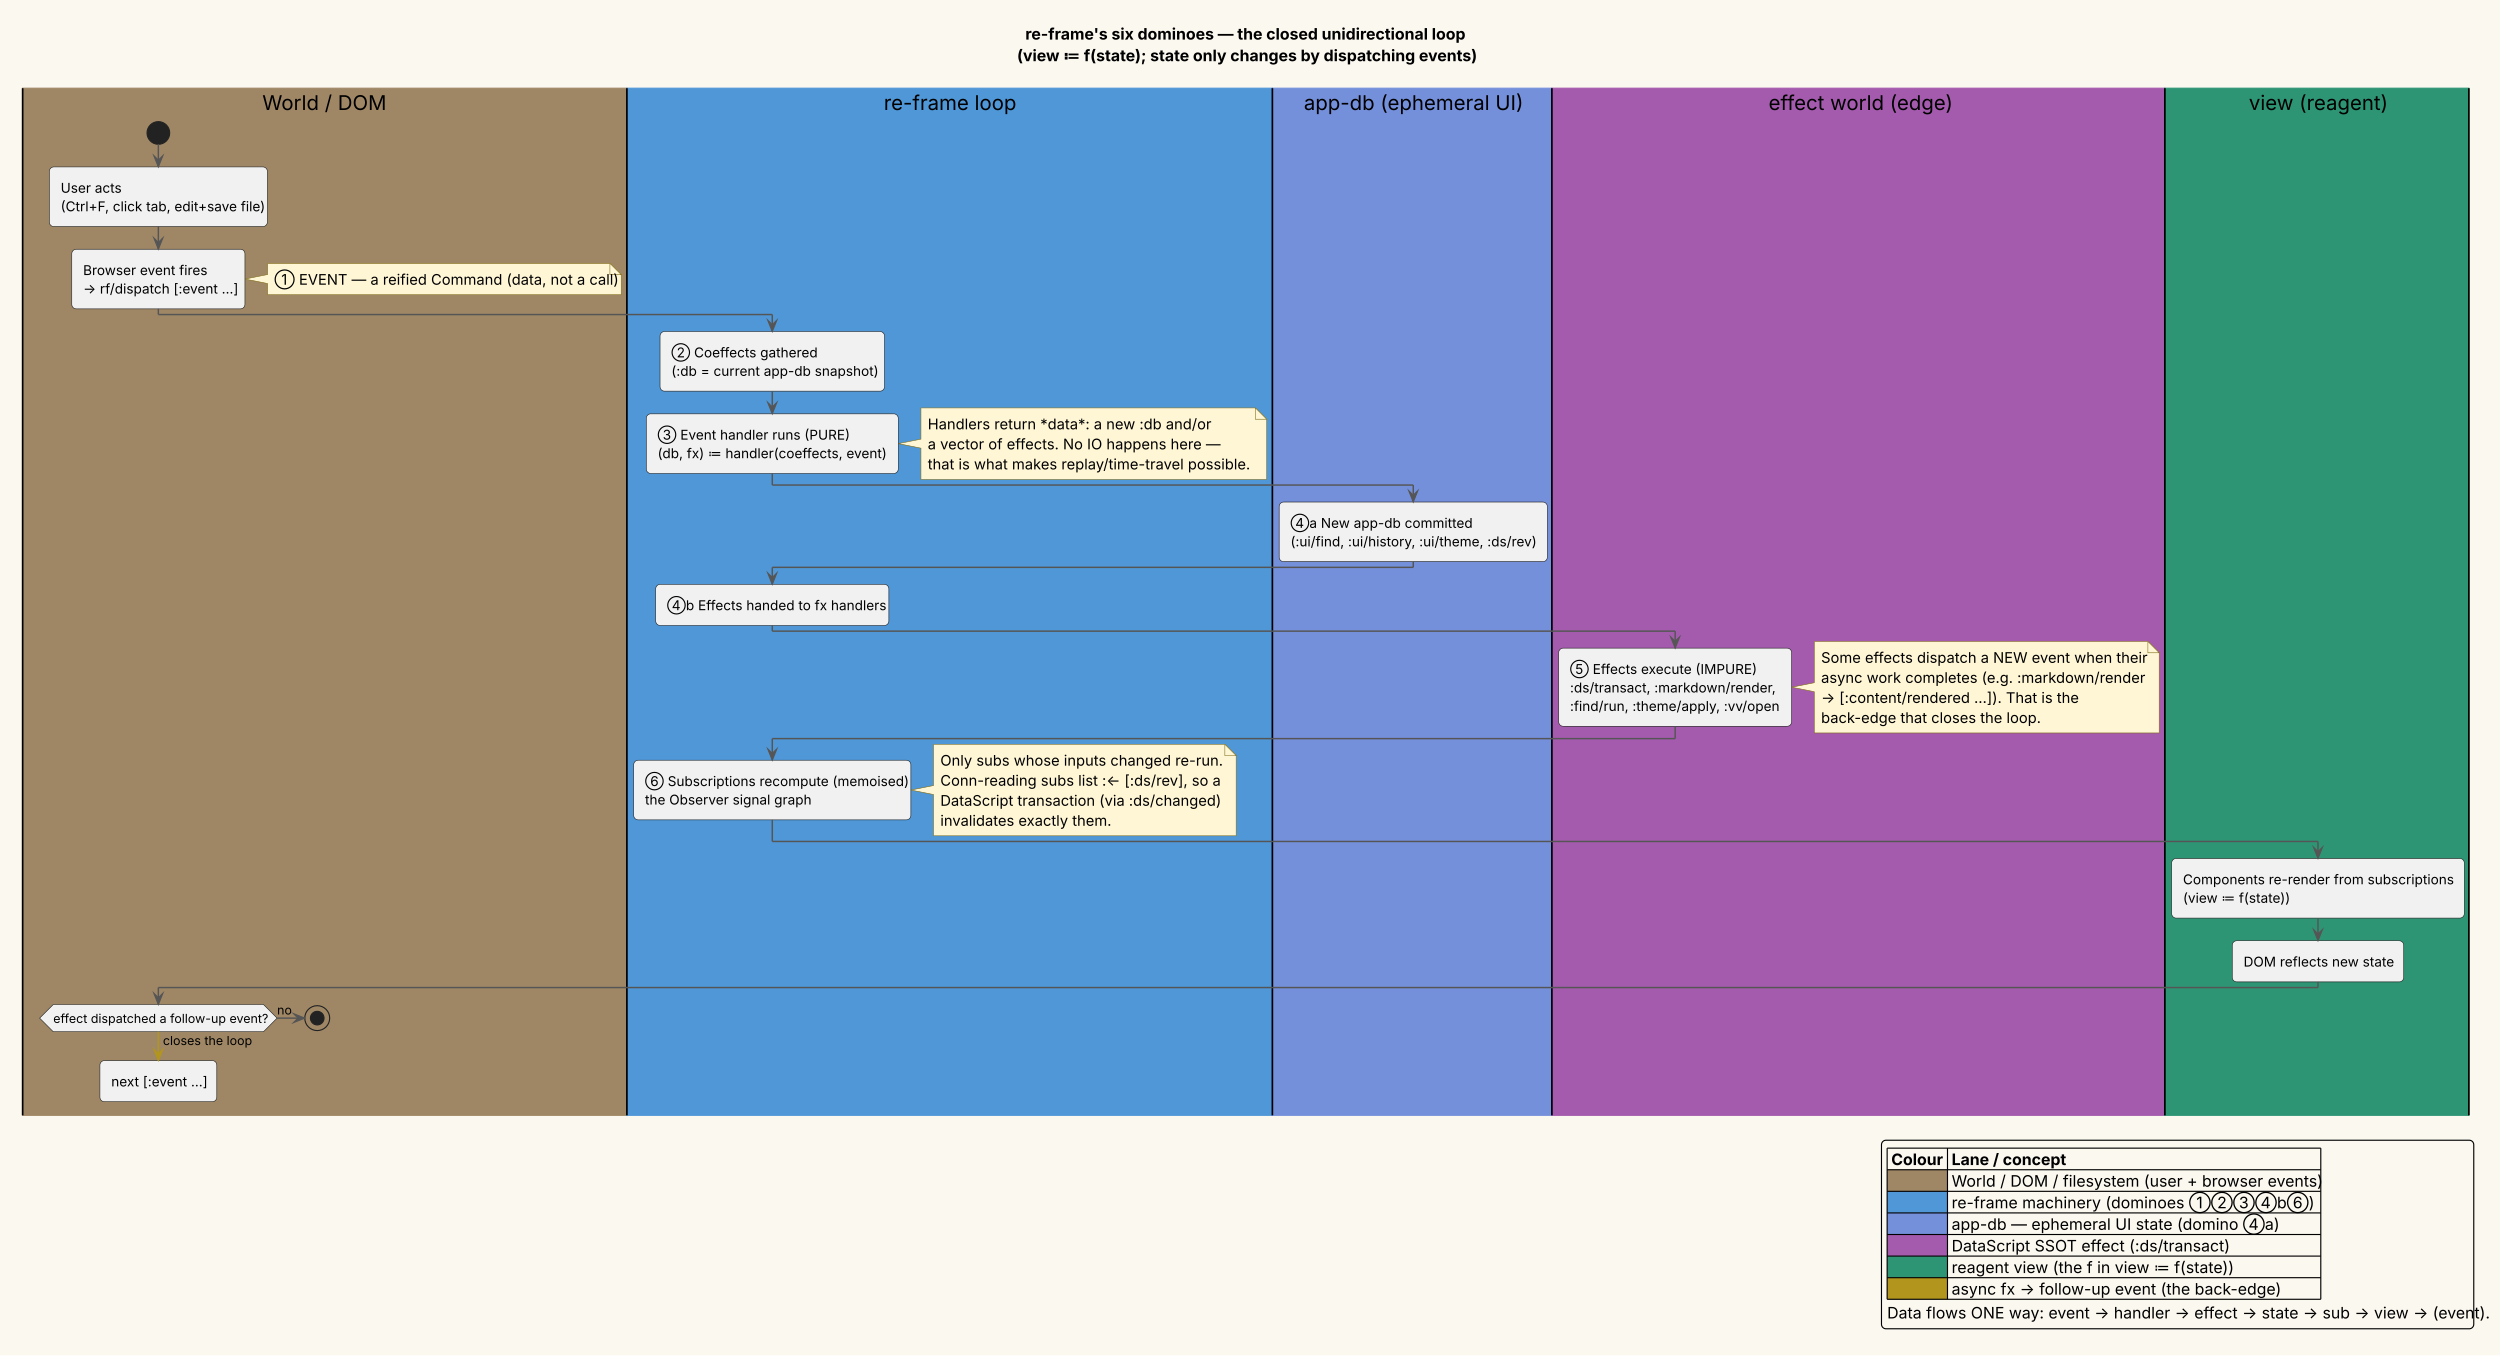
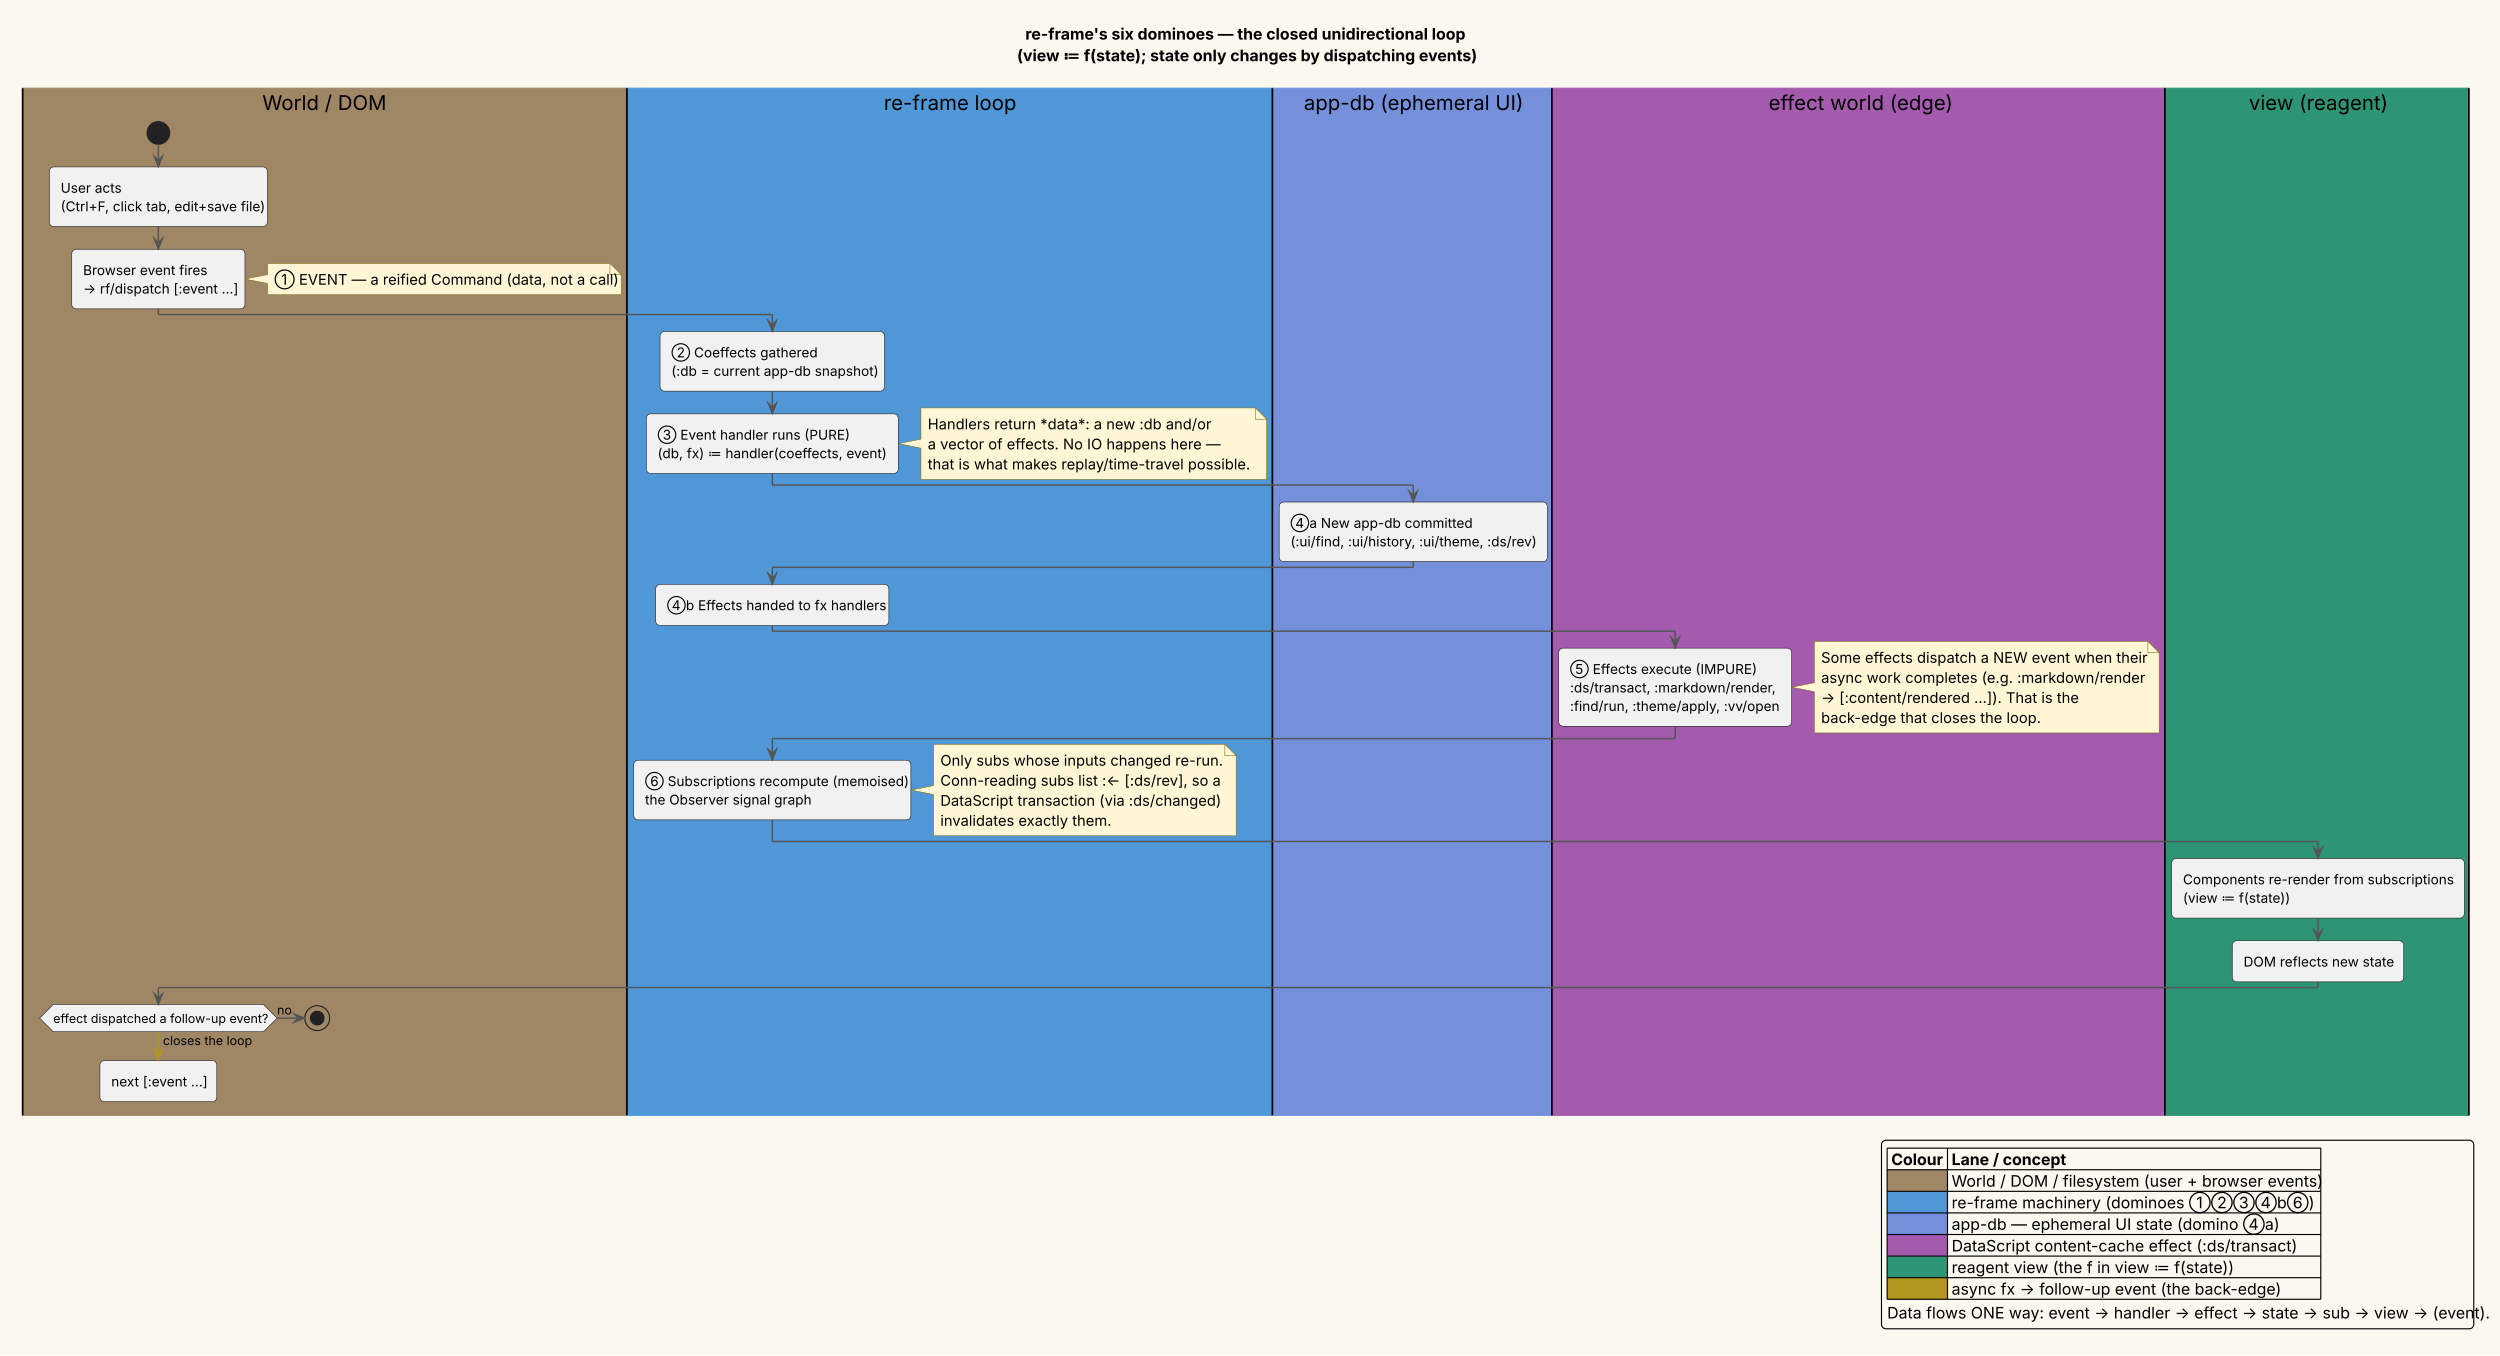
<svg xmlns="http://www.w3.org/2000/svg" contentStyleType="text/css" data-diagram-type="ACTIVITY" height="1197px" preserveAspectRatio="none" style="width:2208px;height:1197px;background:#FBF8EF;" version="1.1" viewBox="0 0 2208 1197" width="2208px" zoomAndPan="magnify">
  <defs />
  <g>
    <rect fill="#FBF8EF" height="1197" style="stroke:none;stroke-width:1;" width="2208" x="0" y="0" />
    <g class="title" data-source-line="6">
      <text fill="#000000" font-family="'Inter, Helvetica, sans-serif'" font-size="14" font-weight="700" lengthAdjust="spacing" textLength="395.736" x="905.545" y="34.966">re-frame's six dominoes — the closed unidirectional loop</text>
      <text fill="#000000" font-family="'Inter, Helvetica, sans-serif'" font-size="14" font-weight="700" lengthAdjust="spacing" textLength="410.401" x="898.213" y="54.034">(view ≔ f(state); state only changes by dispatching events)</text>
    </g>
    <rect fill="none" height="24.516" style="stroke:none;stroke-width:1;" width="2161.827" x="20" y="77.91" />
    <rect fill="#9F8766" height="907.136" style="stroke:#9F8766;stroke-width:1;" width="533.672" x="20" y="77.91" />
    <ellipse cx="139.861" cy="117.426" fill="#222222" rx="10" ry="10" style="stroke:#222222;stroke-width:1;" />
    <rect fill="#F1F1F1" height="52.688" rx="4" ry="4" style="stroke:#181818;stroke-width:0.5;" width="192.609" x="43.557" y="147.426" />
    <text fill="#000000" font-family="'Inter, Helvetica, sans-serif'" font-size="12" lengthAdjust="spacing" textLength="51.936" x="53.557" y="170.254">User acts</text>
    <text fill="#000000" font-family="'Inter, Helvetica, sans-serif'" font-size="12" lengthAdjust="spacing" textLength="172.609" x="53.557" y="186.598">(Ctrl+F, click tab, edit+save file)</text>
    <path d="M236.335,232.605 L236.335,242.458 L216.335,246.458 L236.335,250.458 L236.335,260.311 A0,0 0 0 0 236.335,260.311 L548.672,260.311 A0,0 0 0 0 548.672,260.311 L548.672,242.605 L538.672,232.605 L236.335,232.605 A0,0 0 0 0 236.335,232.605" fill="#FFF6D6" style="stroke:#7F6B14;stroke-width:0.5;" />
    <path d="M538.672,232.605 L538.672,242.605 L548.672,242.605 L538.672,232.605" fill="#FFF6D6" style="stroke:#7F6B14;stroke-width:0.5;" />
    <text fill="#000000" font-family="'Inter, Helvetica, sans-serif'" font-size="13" lengthAdjust="spacing" textLength="291.337" x="242.335" y="251.502">① EVENT — a reified Command (data, not a call)</text>
    <rect fill="#F1F1F1" height="52.688" rx="4" ry="4" style="stroke:#181818;stroke-width:0.5;" width="152.948" x="63.388" y="220.114" />
    <text fill="#000000" font-family="'Inter, Helvetica, sans-serif'" font-size="12" lengthAdjust="spacing" textLength="109.237" x="73.388" y="242.942">Browser event fires</text>
    <text fill="#000000" font-family="'Inter, Helvetica, sans-serif'" font-size="12" lengthAdjust="spacing" textLength="132.948" x="73.388" y="259.286">→ rf/dispatch [:event ...]</text>
    <rect fill="#F1F1F1" height="36.344" rx="4" ry="4" style="stroke:#181818;stroke-width:0.5;" width="103.245" x="88.239" y="936.701" />
    <text fill="#000000" font-family="'Inter, Helvetica, sans-serif'" font-size="12" lengthAdjust="spacing" textLength="83.245" x="98.239" y="959.529">next [:event ...]</text>
    <polygon fill="#F1F1F1" points="47,887.21,232.723,887.21,244.723,899.21,232.723,911.21,47,911.21,35,899.21,47,887.21" style="stroke:#181818;stroke-width:0.5;stroke-linejoin:miter;stroke-miterlimit:10;" />
    <text fill="#000000" font-family="'Inter, Helvetica, sans-serif'" font-size="11" lengthAdjust="spacing" textLength="77.121" x="143.861" y="922.969">closes the loop</text>
    <text fill="#000000" font-family="'Inter, Helvetica, sans-serif'" font-size="11" lengthAdjust="spacing" textLength="185.723" x="47" y="903.478">effect dispatched a follow-up event?</text>
    <text fill="#000000" font-family="'Inter, Helvetica, sans-serif'" font-size="11" lengthAdjust="spacing" textLength="13.453" x="244.723" y="895.987">no</text>
    <ellipse cx="280.176" cy="899.21" fill="none" rx="11" ry="11" style="stroke:#222222;stroke-width:1;" />
    <ellipse cx="280.176" cy="899.21" fill="#222222" rx="6" ry="6" style="stroke:#222222;stroke-width:1;" />
    <line style="stroke:#000000;stroke-width:1.5;" x1="20" x2="20" y1="77.91" y2="985.045" />
    <rect fill="#4F97D7" height="907.136" style="stroke:#4F97D7;stroke-width:1;" width="570.089" x="553.672" y="77.91" />
    <rect fill="#F1F1F1" height="52.688" rx="4" ry="4" style="stroke:#181818;stroke-width:0.5;" width="198.273" x="582.943" y="292.802" />
    <text fill="#000000" font-family="'Inter, Helvetica, sans-serif'" font-size="12" lengthAdjust="spacing" textLength="121.207" x="592.943" y="315.63">② Coeffects gathered</text>
    <text fill="#000000" font-family="'Inter, Helvetica, sans-serif'" font-size="12" lengthAdjust="spacing" textLength="178.273" x="592.943" y="331.974">(:db = current app-db snapshot)</text>
    <path d="M813.372,360.275 L813.372,387.834 L793.372,391.834 L813.372,395.834 L813.372,423.394 A0,0 0 0 0 813.372,423.394 L1118.76,423.394 A0,0 0 0 0 1118.76,423.394 L1118.76,370.275 L1108.76,360.275 L813.372,360.275 A0,0 0 0 0 813.372,360.275" fill="#FFF6D6" style="stroke:#7F6B14;stroke-width:0.5;" />
    <path d="M1108.76,360.275 L1108.76,370.275 L1118.76,370.275 L1108.76,360.275" fill="#FFF6D6" style="stroke:#7F6B14;stroke-width:0.5;" />
    <text fill="#000000" font-family="'Inter, Helvetica, sans-serif'" font-size="13" lengthAdjust="spacing" textLength="253.175" x="819.372" y="379.172">Handlers return *data*: a new :db and/or</text>
    <text fill="#000000" font-family="'Inter, Helvetica, sans-serif'" font-size="13" lengthAdjust="spacing" textLength="255.307" x="819.372" y="396.878">a vector of effects. No IO happens here —</text>
    <text fill="#000000" font-family="'Inter, Helvetica, sans-serif'" font-size="13" lengthAdjust="spacing" textLength="284.388" x="819.372" y="414.584">that is what makes replay/time-travel possible.</text>
    <rect fill="#F1F1F1" height="52.688" rx="4" ry="4" style="stroke:#181818;stroke-width:0.5;" width="222.585" x="570.787" y="365.49" />
    <text fill="#000000" font-family="'Inter, Helvetica, sans-serif'" font-size="12" lengthAdjust="spacing" textLength="161.191" x="580.787" y="388.318">③ Event handler runs (PURE)</text>
    <text fill="#000000" font-family="'Inter, Helvetica, sans-serif'" font-size="12" lengthAdjust="spacing" textLength="202.585" x="580.787" y="404.663">(db, fx)  ≔  handler(coeffects, event)</text>
    <rect fill="#F1F1F1" height="36.344" rx="4" ry="4" style="stroke:#181818;stroke-width:0.5;" width="205.947" x="579.106" y="516.082" />
    <text fill="#000000" font-family="'Inter, Helvetica, sans-serif'" font-size="12" lengthAdjust="spacing" textLength="185.947" x="589.106" y="538.91">④b Effects handed to fx handlers</text>
    <path d="M824.487,657.354 L824.487,693.766 L804.487,697.766 L824.487,701.766 L824.487,738.178 A0,0 0 0 0 824.487,738.178 L1091.785,738.178 A0,0 0 0 0 1091.785,738.178 L1091.785,667.354 L1081.785,657.354 L824.487,657.354 A0,0 0 0 0 824.487,657.354" fill="#FFF6D6" style="stroke:#7F6B14;stroke-width:0.5;" />
    <path d="M1081.785,657.354 L1081.785,667.354 L1091.785,667.354 L1081.785,657.354" fill="#FFF6D6" style="stroke:#7F6B14;stroke-width:0.5;" />
    <text fill="#000000" font-family="'Inter, Helvetica, sans-serif'" font-size="13" lengthAdjust="spacing" textLength="246.298" x="830.487" y="676.251">Only subs whose inputs changed re-run.</text>
    <text fill="#000000" font-family="'Inter, Helvetica, sans-serif'" font-size="13" lengthAdjust="spacing" textLength="240.474" x="830.487" y="693.957">Conn-reading subs list :&lt;- [:ds/rev], so a</text>
    <text fill="#000000" font-family="'Inter, Helvetica, sans-serif'" font-size="13" lengthAdjust="spacing" textLength="243.308" x="830.487" y="711.663">DataScript transaction (via :ds/changed)</text>
    <text fill="#000000" font-family="'Inter, Helvetica, sans-serif'" font-size="13" lengthAdjust="spacing" textLength="150.41" x="830.487" y="729.369">invalidates exactly them.</text>
    <rect fill="#F1F1F1" height="52.688" rx="4" ry="4" style="stroke:#181818;stroke-width:0.5;" width="244.815" x="559.672" y="671.422" />
    <text fill="#000000" font-family="'Inter, Helvetica, sans-serif'" font-size="12" lengthAdjust="spacing" textLength="224.815" x="569.672" y="694.25">⑥ Subscriptions recompute (memoised)</text>
    <text fill="#000000" font-family="'Inter, Helvetica, sans-serif'" font-size="12" lengthAdjust="spacing" textLength="147.253" x="569.672" y="710.594">the Observer signal graph</text>
    <line style="stroke:#000000;stroke-width:1.5;" x1="553.672" x2="553.672" y1="77.91" y2="985.045" />
    <rect fill="#7590DB" height="907.136" style="stroke:#7590DB;stroke-width:1;" width="246.865" x="1123.76" y="77.91" />
    <rect fill="#F1F1F1" height="52.688" rx="4" ry="4" style="stroke:#181818;stroke-width:0.5;" width="236.865" x="1129.76" y="443.394" />
    <text fill="#000000" font-family="'Inter, Helvetica, sans-serif'" font-size="12" lengthAdjust="spacing" textLength="153.655" x="1139.76" y="466.222">④a New app-db committed</text>
    <text fill="#000000" font-family="'Inter, Helvetica, sans-serif'" font-size="12" lengthAdjust="spacing" textLength="216.865" x="1139.76" y="482.566">(:ui/find, :ui/history, :ui/theme, :ds/rev)</text>
    <line style="stroke:#000000;stroke-width:1.5;" x1="1123.76" x2="1123.76" y1="77.91" y2="985.045" />
    <rect fill="#A45BAD" height="907.136" style="stroke:#A45BAD;stroke-width:1;" width="541.384" x="1370.626" y="77.91" />
    <path d="M1602.375,566.53 L1602.375,602.942 L1582.375,606.942 L1602.375,610.942 L1602.375,647.354 A0,0 0 0 0 1602.375,647.354 L1907.009,647.354 A0,0 0 0 0 1907.009,647.354 L1907.009,576.53 L1897.009,566.53 L1602.375,566.53 A0,0 0 0 0 1602.375,566.53" fill="#FFF6D6" style="stroke:#7F6B14;stroke-width:0.5;" />
    <path d="M1897.009,566.53 L1897.009,576.53 L1907.009,576.53 L1897.009,566.53" fill="#FFF6D6" style="stroke:#7F6B14;stroke-width:0.5;" />
    <text fill="#000000" font-family="'Inter, Helvetica, sans-serif'" font-size="13" lengthAdjust="spacing" textLength="283.634" x="1608.375" y="585.427">Some effects dispatch a NEW event when their</text>
    <text fill="#000000" font-family="'Inter, Helvetica, sans-serif'" font-size="13" lengthAdjust="spacing" textLength="283.348" x="1608.375" y="603.133">async work completes (e.g. :markdown/render</text>
    <text fill="#000000" font-family="'Inter, Helvetica, sans-serif'" font-size="13" lengthAdjust="spacing" textLength="222.871" x="1608.375" y="620.839">→ [:content/rendered …]). That is the</text>
    <text fill="#000000" font-family="'Inter, Helvetica, sans-serif'" font-size="13" lengthAdjust="spacing" textLength="189.41" x="1608.375" y="638.545">back-edge that closes the loop.</text>
    <rect fill="#F1F1F1" height="69.032" rx="4" ry="4" style="stroke:#181818;stroke-width:0.5;" width="205.749" x="1376.626" y="572.426" />
    <text fill="#000000" font-family="'Inter, Helvetica, sans-serif'" font-size="12" lengthAdjust="spacing" textLength="154.135" x="1386.626" y="595.254">⑤ Effects execute (IMPURE)</text>
    <text fill="#000000" font-family="'Inter, Helvetica, sans-serif'" font-size="12" lengthAdjust="spacing" textLength="183.097" x="1386.626" y="611.598">:ds/transact, :markdown/render,</text>
    <text fill="#000000" font-family="'Inter, Helvetica, sans-serif'" font-size="12" lengthAdjust="spacing" textLength="185.749" x="1386.626" y="627.942">:find/run, :theme/apply, :vv/open</text>
    <line style="stroke:#000000;stroke-width:1.5;" x1="1370.626" x2="1370.626" y1="77.91" y2="985.045" />
    <rect fill="#2D9574" height="907.136" style="stroke:#2D9574;stroke-width:1;" width="268.478" x="1912.009" y="77.91" />
    <rect fill="#F1F1F1" height="52.688" rx="4" ry="4" style="stroke:#181818;stroke-width:0.5;" width="258.478" x="1918.009" y="758.178" />
    <text fill="#000000" font-family="'Inter, Helvetica, sans-serif'" font-size="12" lengthAdjust="spacing" textLength="238.478" x="1928.009" y="781.006">Components re-render from subscriptions</text>
    <text fill="#000000" font-family="'Inter, Helvetica, sans-serif'" font-size="12" lengthAdjust="spacing" textLength="90.073" x="1928.009" y="797.35">(view ≔ f(state))</text>
    <rect fill="#F1F1F1" height="36.344" rx="4" ry="4" style="stroke:#181818;stroke-width:0.5;" width="151.461" x="1971.518" y="830.866" />
    <text fill="#000000" font-family="'Inter, Helvetica, sans-serif'" font-size="12" lengthAdjust="spacing" textLength="131.461" x="1981.518" y="853.694">DOM reflects new state</text>
    <line style="stroke:#000000;stroke-width:1.5;" x1="1912.009" x2="1912.009" y1="77.91" y2="985.045" />
    <line style="stroke:#000000;stroke-width:1.5;" x1="2180.487" x2="2180.487" y1="77.91" y2="985.045" />
    <line style="stroke:#555555;stroke-width:1.3;" x1="139.861" x2="139.861" y1="127.426" y2="147.426" />
    <polygon fill="#555555" points="135.861,137.426,139.861,147.426,143.861,137.426,139.861,141.426" style="stroke:#555555;stroke-width:1;stroke-linejoin:miter;stroke-miterlimit:10;" />
    <line style="stroke:#555555;stroke-width:1.3;" x1="139.861" x2="139.861" y1="200.114" y2="220.114" />
    <polygon fill="#555555" points="135.861,210.114,139.861,220.114,143.861,210.114,139.861,214.114" style="stroke:#555555;stroke-width:1;stroke-linejoin:miter;stroke-miterlimit:10;" />
    <line style="stroke:#B1951D;stroke-width:1.3;" x1="139.861" x2="139.861" y1="911.21" y2="936.701" />
    <polygon fill="#B1951D" points="135.861,926.701,139.861,936.701,143.861,926.701,139.861,930.701" style="stroke:#B1951D;stroke-width:1;stroke-linejoin:miter;stroke-miterlimit:10;" />
    <line style="stroke:#555555;stroke-width:1.3;" x1="244.723" x2="269.176" y1="899.21" y2="899.21" />
    <polygon fill="#555555" points="259.176,895.21,269.176,899.21,259.176,903.21,263.176,899.21" style="stroke:#555555;stroke-width:1;stroke-linejoin:miter;stroke-miterlimit:10;" />
    <line style="stroke:#555555;stroke-width:1.3;" x1="682.079" x2="682.079" y1="345.49" y2="365.49" />
    <polygon fill="#555555" points="678.079,355.49,682.079,365.49,686.079,355.49,682.079,359.49" style="stroke:#555555;stroke-width:1;stroke-linejoin:miter;stroke-miterlimit:10;" />
    <line style="stroke:#555555;stroke-width:1.3;" x1="2047.248" x2="2047.248" y1="810.866" y2="830.866" />
    <polygon fill="#555555" points="2043.248,820.866,2047.248,830.866,2051.248,820.866,2047.248,824.866" style="stroke:#555555;stroke-width:1;stroke-linejoin:miter;stroke-miterlimit:10;" />
    <line style="stroke:#555555;stroke-width:1.3;" x1="139.861" x2="139.861" y1="272.802" y2="277.802" />
    <line style="stroke:#555555;stroke-width:1.3;" x1="139.861" x2="682.079" y1="277.802" y2="277.802" />
    <line style="stroke:#555555;stroke-width:1.3;" x1="682.079" x2="682.079" y1="277.802" y2="292.802" />
    <polygon fill="#555555" points="678.079,282.802,682.079,292.802,686.079,282.802,682.079,286.802" style="stroke:#555555;stroke-width:1;stroke-linejoin:miter;stroke-miterlimit:10;" />
    <line style="stroke:#555555;stroke-width:1.3;" x1="682.079" x2="682.079" y1="418.179" y2="428.394" />
    <line style="stroke:#555555;stroke-width:1.3;" x1="682.079" x2="1248.193" y1="428.394" y2="428.394" />
    <line style="stroke:#555555;stroke-width:1.3;" x1="1248.193" x2="1248.193" y1="428.394" y2="443.394" />
    <polygon fill="#555555" points="1244.193,433.394,1248.193,443.394,1252.193,433.394,1248.193,437.394" style="stroke:#555555;stroke-width:1;stroke-linejoin:miter;stroke-miterlimit:10;" />
    <line style="stroke:#555555;stroke-width:1.3;" x1="1248.193" x2="1248.193" y1="496.082" y2="501.082" />
    <line style="stroke:#555555;stroke-width:1.3;" x1="1248.193" x2="682.079" y1="501.082" y2="501.082" />
    <line style="stroke:#555555;stroke-width:1.3;" x1="682.079" x2="682.079" y1="501.082" y2="516.082" />
    <polygon fill="#555555" points="678.079,506.082,682.079,516.082,686.079,506.082,682.079,510.082" style="stroke:#555555;stroke-width:1;stroke-linejoin:miter;stroke-miterlimit:10;" />
    <line style="stroke:#555555;stroke-width:1.3;" x1="682.079" x2="682.079" y1="552.426" y2="557.426" />
    <line style="stroke:#555555;stroke-width:1.3;" x1="682.079" x2="1479.5" y1="557.426" y2="557.426" />
    <line style="stroke:#555555;stroke-width:1.3;" x1="1479.5" x2="1479.5" y1="557.426" y2="572.426" />
    <polygon fill="#555555" points="1475.5,562.426,1479.5,572.426,1483.5,562.426,1479.5,566.426" style="stroke:#555555;stroke-width:1;stroke-linejoin:miter;stroke-miterlimit:10;" />
    <line style="stroke:#555555;stroke-width:1.3;" x1="1479.5" x2="1479.5" y1="641.458" y2="652.354" />
    <line style="stroke:#555555;stroke-width:1.3;" x1="1479.5" x2="682.079" y1="652.354" y2="652.354" />
    <line style="stroke:#555555;stroke-width:1.3;" x1="682.079" x2="682.079" y1="652.354" y2="671.422" />
    <polygon fill="#555555" points="678.079,661.422,682.079,671.422,686.079,661.422,682.079,665.422" style="stroke:#555555;stroke-width:1;stroke-linejoin:miter;stroke-miterlimit:10;" />
    <line style="stroke:#555555;stroke-width:1.3;" x1="682.079" x2="682.079" y1="724.11" y2="743.178" />
    <line style="stroke:#555555;stroke-width:1.3;" x1="682.079" x2="2047.248" y1="743.178" y2="743.178" />
    <line style="stroke:#555555;stroke-width:1.3;" x1="2047.248" x2="2047.248" y1="743.178" y2="758.178" />
    <polygon fill="#555555" points="2043.248,748.178,2047.248,758.178,2051.248,748.178,2047.248,752.178" style="stroke:#555555;stroke-width:1;stroke-linejoin:miter;stroke-miterlimit:10;" />
    <line style="stroke:#555555;stroke-width:1.3;" x1="2047.248" x2="2047.248" y1="867.21" y2="872.21" />
    <line style="stroke:#555555;stroke-width:1.3;" x1="2047.248" x2="139.861" y1="872.21" y2="872.21" />
    <line style="stroke:#555555;stroke-width:1.3;" x1="139.861" x2="139.861" y1="872.21" y2="887.21" />
    <polygon fill="#555555" points="135.861,877.21,139.861,887.21,143.861,877.21,139.861,881.21" style="stroke:#555555;stroke-width:1;stroke-linejoin:miter;stroke-miterlimit:10;" />
    <text fill="#000000" font-family="'Inter, Helvetica, sans-serif'" font-size="18" lengthAdjust="spacing" textLength="110.357" x="231.657" y="97.152">World / DOM</text>
    <text fill="#000000" font-family="'Inter, Helvetica, sans-serif'" font-size="18" lengthAdjust="spacing" textLength="116.261" x="780.585" y="97.152">re-frame loop</text>
    <text fill="#000000" font-family="'Inter, Helvetica, sans-serif'" font-size="18" lengthAdjust="spacing" textLength="191.249" x="1151.569" y="97.152">app-db (ephemeral UI)</text>
    <text fill="#000000" font-family="'Inter, Helvetica, sans-serif'" font-size="18" lengthAdjust="spacing" textLength="158.615" x="1562.01" y="97.152">effect world (edge)</text>
    <text fill="#000000" font-family="'Inter, Helvetica, sans-serif'" font-size="18" lengthAdjust="spacing" textLength="120.095" x="1986.2" y="97.152">view (reagent)</text>
    <g class="legend" data-source-line="60">
      <rect fill="none" height="166.543" rx="4" ry="4" style="stroke:#000000;stroke-width:1;" width="523.103" x="1661.724" y="1007.045" />
      <text fill="#000000" font-family="'Inter, Helvetica, sans-serif'" font-size="14" font-weight="700" lengthAdjust="spacing" textLength="46.018" x="1670.364" y="1029.011">Colour</text>
      <text fill="#000000" font-family="'Inter, Helvetica, sans-serif'" font-size="14" font-weight="700" lengthAdjust="spacing" textLength="102.34" x="1723.662" y="1029.011">Lane / concept</text>
      <rect fill="#9F8766" height="19.068" style="stroke:none;stroke-width:1;" width="53.298" x="1666.724" y="1033.113" />
      <text fill="#000000" font-family="'Inter, Helvetica, sans-serif'" font-size="14" lengthAdjust="spacing" textLength="3.64" x="1666.724" y="1048.079"> </text>
      <text fill="#000000" font-family="'Inter, Helvetica, sans-serif'" font-size="14" lengthAdjust="spacing" textLength="322.419" x="1723.662" y="1048.079">World / DOM / filesystem (user + browser events)</text>
      <rect fill="#4F97D7" height="19.068" style="stroke:none;stroke-width:1;" width="53.298" x="1666.724" y="1052.181" />
      <text fill="#000000" font-family="'Inter, Helvetica, sans-serif'" font-size="14" lengthAdjust="spacing" textLength="3.64" x="1666.724" y="1067.147"> </text>
      <text fill="#000000" font-family="'Inter, Helvetica, sans-serif'" font-size="14" lengthAdjust="spacing" textLength="283.211" x="1723.662" y="1067.147">re-frame machinery (dominoes ①②③④b⑥)</text>
      <rect fill="#7590DB" height="19.068" style="stroke:none;stroke-width:1;" width="53.298" x="1666.724" y="1071.249" />
      <text fill="#000000" font-family="'Inter, Helvetica, sans-serif'" font-size="14" lengthAdjust="spacing" textLength="3.64" x="1666.724" y="1086.215"> </text>
      <text fill="#000000" font-family="'Inter, Helvetica, sans-serif'" font-size="14" lengthAdjust="spacing" textLength="281.182" x="1723.662" y="1086.215">app-db — ephemeral UI state (domino ④a)</text>
      <rect fill="#A45BAD" height="19.068" style="stroke:none;stroke-width:1;" width="53.298" x="1666.724" y="1090.317" />
      <text fill="#000000" font-family="'Inter, Helvetica, sans-serif'" font-size="14" lengthAdjust="spacing" textLength="3.64" x="1666.724" y="1105.283"> </text>
-       <text fill="#000000" font-family="'Inter, Helvetica, sans-serif'" font-size="14" lengthAdjust="spacing" textLength="237.005" x="1723.662" y="1105.283">DataScript SSOT effect (:ds/transact)</text>
+       <text fill="#000000" font-family="'Inter, Helvetica, sans-serif'" font-size="14" lengthAdjust="spacing" textLength="295.763" x="1723.662" y="1105.283">DataScript content-cache effect (:ds/transact)</text>
      <rect fill="#2D9574" height="19.068" style="stroke:none;stroke-width:1;" width="53.298" x="1666.724" y="1109.385" />
      <text fill="#000000" font-family="'Inter, Helvetica, sans-serif'" font-size="14" lengthAdjust="spacing" textLength="3.64" x="1666.724" y="1124.351"> </text>
      <text fill="#000000" font-family="'Inter, Helvetica, sans-serif'" font-size="14" lengthAdjust="spacing" textLength="243.333" x="1723.662" y="1124.351">reagent view (the f in view ≔ f(state))</text>
      <rect fill="#B1951D" height="19.068" style="stroke:none;stroke-width:1;" width="53.298" x="1666.724" y="1128.453" />
      <text fill="#000000" font-family="'Inter, Helvetica, sans-serif'" font-size="14" lengthAdjust="spacing" textLength="3.64" x="1666.724" y="1143.419"> </text>
      <text fill="#000000" font-family="'Inter, Helvetica, sans-serif'" font-size="14" lengthAdjust="spacing" textLength="279.409" x="1723.662" y="1143.419">async fx → follow-up event (the back-edge)</text>
      <line style="stroke:#000000;stroke-width:1;" x1="1666.724" x2="2049.72" y1="1014.045" y2="1014.045" />
      <line style="stroke:#000000;stroke-width:1;" x1="1666.724" x2="2049.72" y1="1033.113" y2="1033.113" />
      <line style="stroke:#000000;stroke-width:1;" x1="1666.724" x2="2049.72" y1="1052.181" y2="1052.181" />
      <line style="stroke:#000000;stroke-width:1;" x1="1666.724" x2="2049.72" y1="1071.249" y2="1071.249" />
      <line style="stroke:#000000;stroke-width:1;" x1="1666.724" x2="2049.72" y1="1090.317" y2="1090.317" />
      <line style="stroke:#000000;stroke-width:1;" x1="1666.724" x2="2049.72" y1="1109.385" y2="1109.385" />
      <line style="stroke:#000000;stroke-width:1;" x1="1666.724" x2="2049.72" y1="1128.453" y2="1128.453" />
      <line style="stroke:#000000;stroke-width:1;" x1="1666.724" x2="2049.72" y1="1147.521" y2="1147.521" />
      <line style="stroke:#000000;stroke-width:1;" x1="1666.724" x2="1666.724" y1="1014.045" y2="1147.521" />
      <line style="stroke:#000000;stroke-width:1;" x1="1720.022" x2="1720.022" y1="1014.045" y2="1147.521" />
      <line style="stroke:#000000;stroke-width:1;" x1="2049.72" x2="2049.72" y1="1014.045" y2="1147.521" />
      <text fill="#000000" font-family="'Inter, Helvetica, sans-serif'" font-size="14" lengthAdjust="spacing" textLength="513.103" x="1666.724" y="1164.487">Data flows ONE way: event → handler → effect → state → sub → view → (event).</text>
    </g>
  </g>
</svg>
